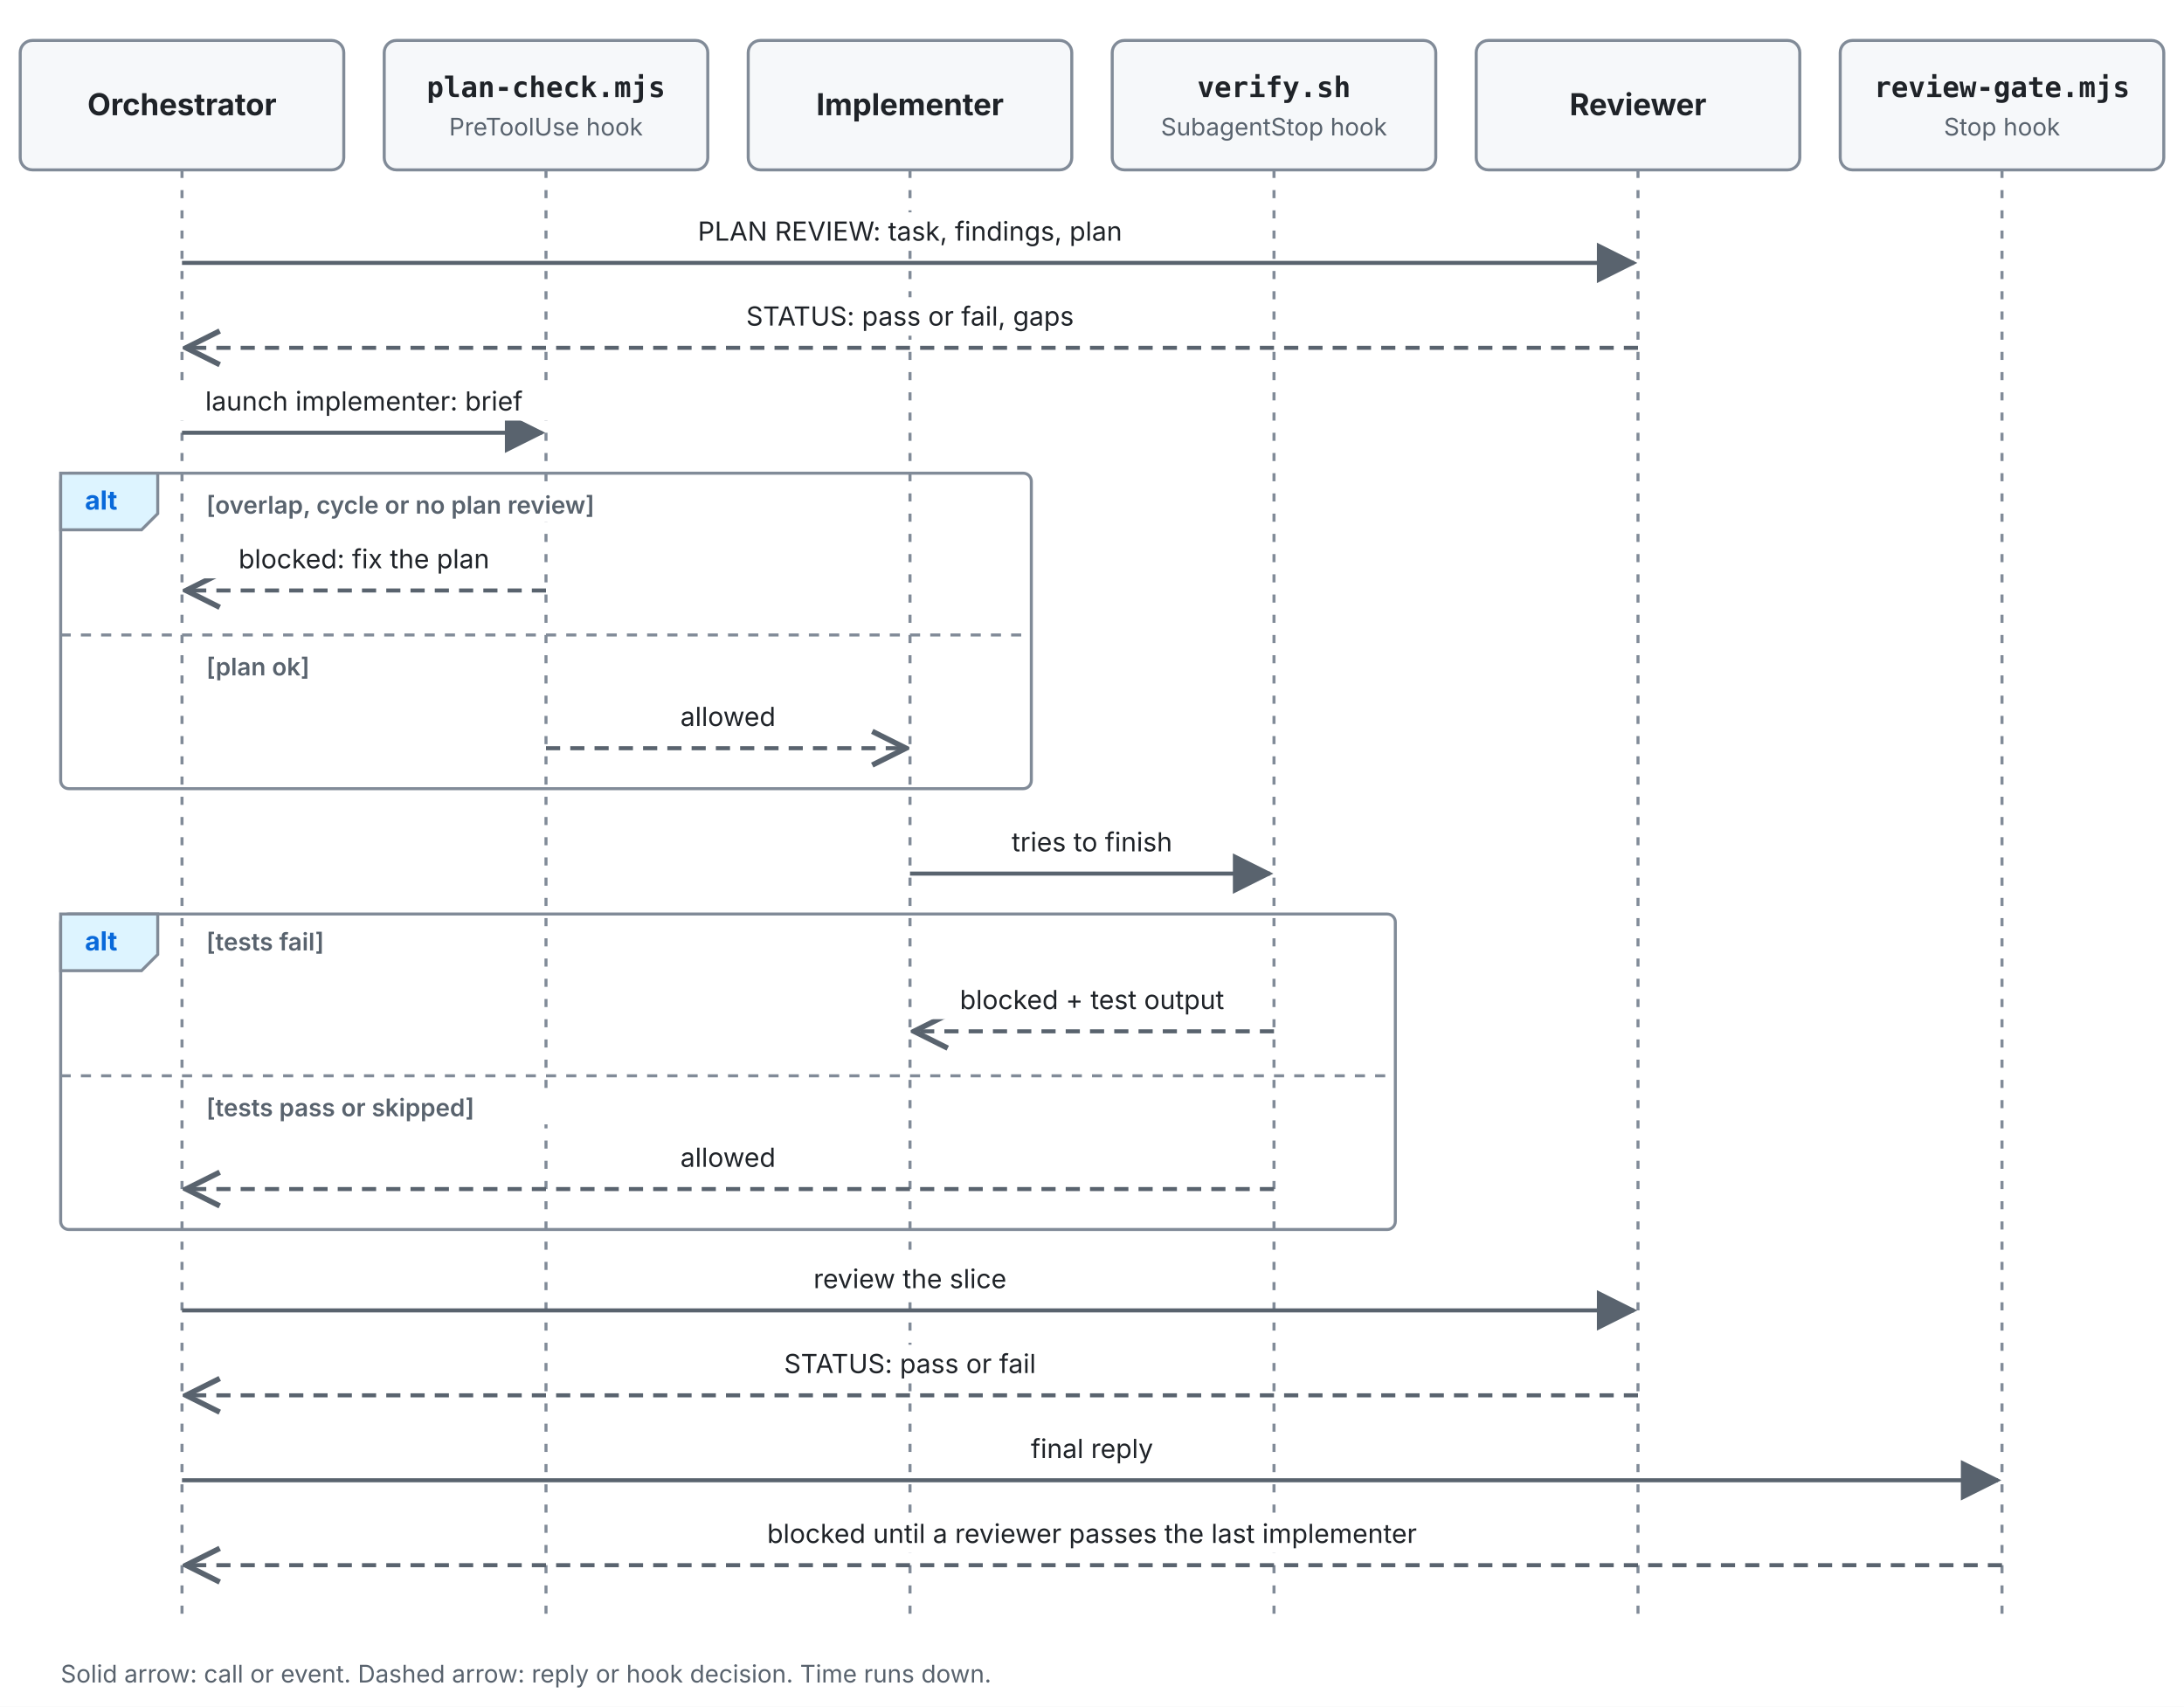
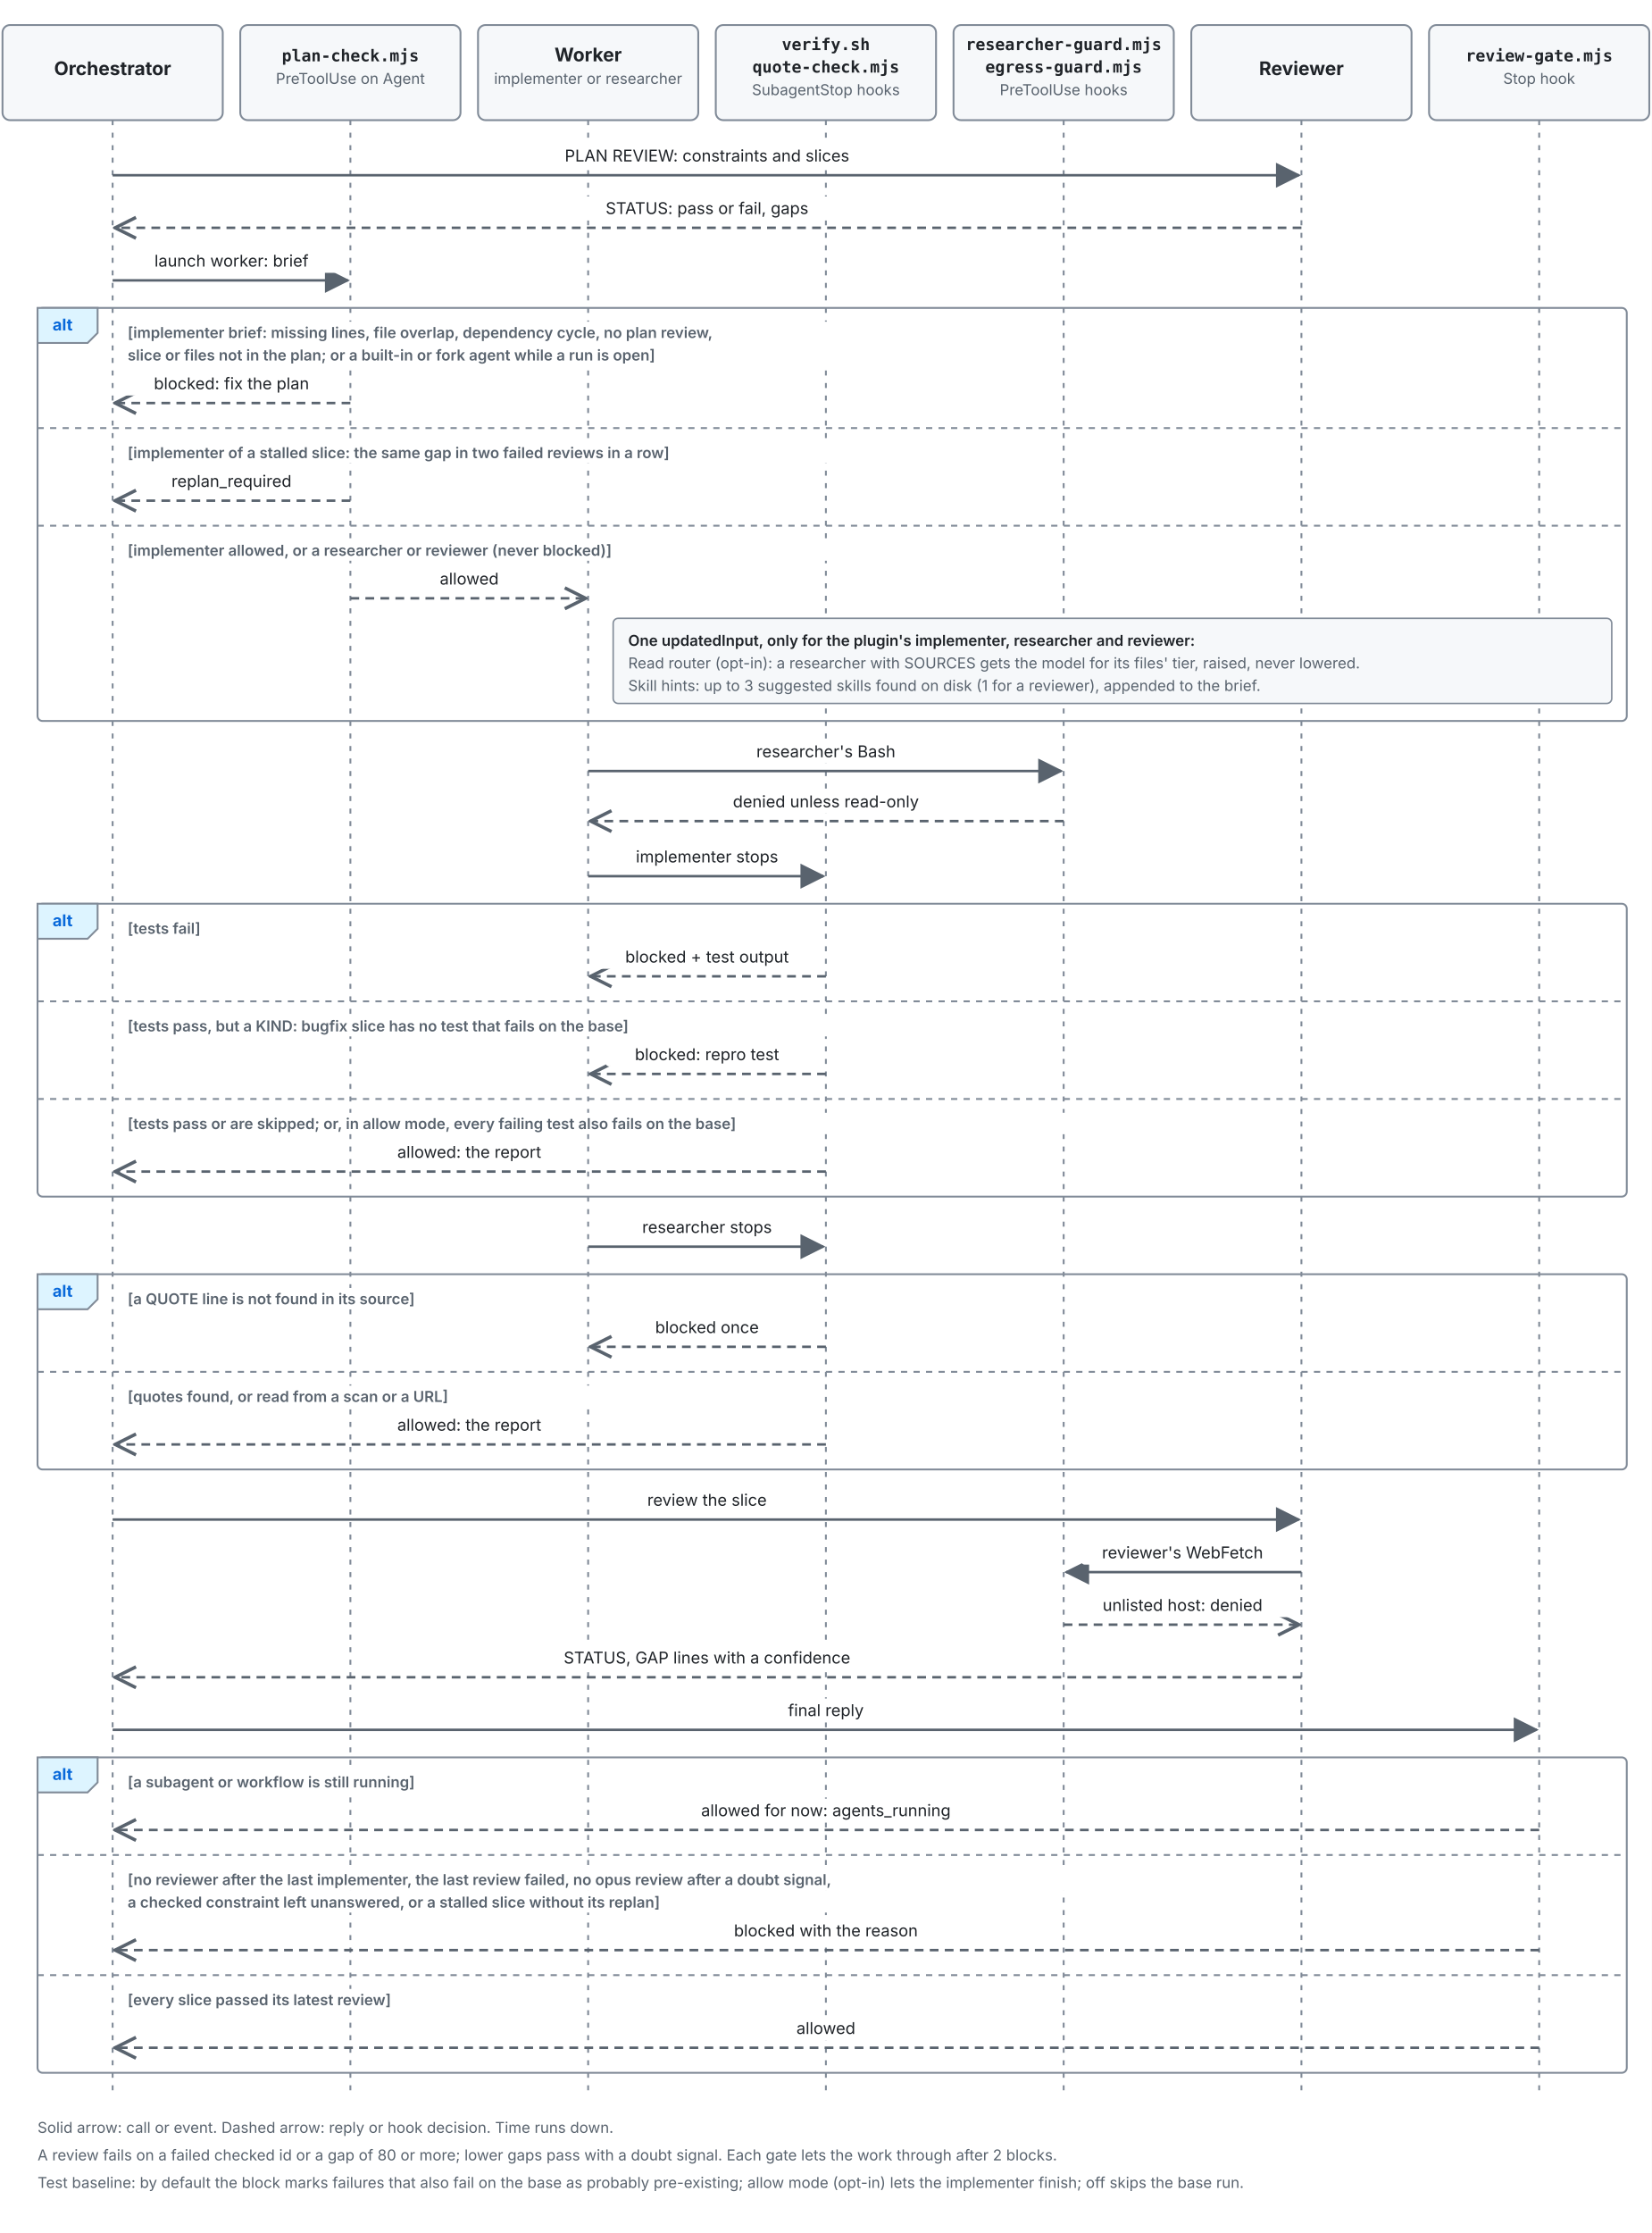
- <svg xmlns="http://www.w3.org/2000/svg" viewBox="0 0 1080 844" width="1080" height="844" role="img" aria-labelledby="gates-light-title gates-light-desc" font-family="system-ui, -apple-system, Segoe UI, sans-serif">
+ <svg xmlns="http://www.w3.org/2000/svg" viewBox="0 0 1320 1784" width="1320" height="1784" role="img" aria-labelledby="gates-light-title gates-light-desc" font-family="system-ui, -apple-system, Segoe UI, sans-serif">
  <defs>
    <marker id="gates-light-filled" viewBox="0 0 12 12" refX="11" refY="6" markerWidth="10" markerHeight="10" orient="auto">
      <path d="M0 0 L12 6 L0 12 Z" fill="#59636e" />
    </marker>
    <marker id="gates-light-open" viewBox="0 0 12 12" refX="11" refY="6" markerWidth="10" markerHeight="10" orient="auto">
      <path d="M1 1 L11 6 L1 11" fill="none" stroke="#59636e" stroke-width="1.6" />
    </marker>
  </defs>
-   <rect width="1080" height="844" fill="#ffffff" />
-   <rect x="30" y="234" width="480" height="156" rx="4" fill="none" stroke="#818b98" stroke-width="1.5" />
-   <path d="M30 234 H78 V254 L70 262 H30 Z" fill="#ddf4ff" stroke="#818b98" stroke-width="1.5" />
-   <text x="42" y="252" font-size="13" font-weight="700" fill="#0969da" text-anchor="start">alt</text>
-   <line x1="30" y1="314" x2="510" y2="314" stroke="#818b98" stroke-width="1.5" stroke-dasharray="5 5" />
-   <rect x="30" y="452" width="660" height="156" rx="4" fill="none" stroke="#818b98" stroke-width="1.5" />
-   <path d="M30 452 H78 V472 L70 480 H30 Z" fill="#ddf4ff" stroke="#818b98" stroke-width="1.5" />
-   <text x="42" y="470" font-size="13" font-weight="700" fill="#0969da" text-anchor="start">alt</text>
-   <line x1="30" y1="532" x2="690" y2="532" stroke="#818b98" stroke-width="1.5" stroke-dasharray="5 5" />
-   <line x1="90" y1="84" x2="90" y2="804" stroke="#818b98" stroke-width="1.5" stroke-dasharray="4 6" />
-   <line x1="270" y1="84" x2="270" y2="804" stroke="#818b98" stroke-width="1.5" stroke-dasharray="4 6" />
-   <line x1="450" y1="84" x2="450" y2="804" stroke="#818b98" stroke-width="1.5" stroke-dasharray="4 6" />
-   <line x1="630" y1="84" x2="630" y2="804" stroke="#818b98" stroke-width="1.5" stroke-dasharray="4 6" />
-   <line x1="810" y1="84" x2="810" y2="804" stroke="#818b98" stroke-width="1.5" stroke-dasharray="4 6" />
-   <line x1="990" y1="84" x2="990" y2="804" stroke="#818b98" stroke-width="1.5" stroke-dasharray="4 6" />
-   <rect x="10" y="20" width="160" height="64" rx="6" fill="#f6f8fa" stroke="#818b98" stroke-width="1.5" />
-   <text x="90" y="57" font-size="15" font-weight="700" fill="#1f2328" text-anchor="middle">Orchestrator</text>
-   <rect x="190" y="20" width="160" height="64" rx="6" fill="#f6f8fa" stroke="#818b98" stroke-width="1.5" />
-   <text x="270" y="48" font-size="14" font-weight="700" fill="#1f2328" text-anchor="middle" font-family="ui-monospace, SFMono-Regular, Menlo, Consolas, monospace">plan-check.mjs</text>
-   <text x="270" y="67" font-size="12" font-weight="400" fill="#59636e" text-anchor="middle">PreToolUse hook</text>
-   <rect x="370" y="20" width="160" height="64" rx="6" fill="#f6f8fa" stroke="#818b98" stroke-width="1.5" />
-   <text x="450" y="57" font-size="15" font-weight="700" fill="#1f2328" text-anchor="middle">Implementer</text>
-   <rect x="550" y="20" width="160" height="64" rx="6" fill="#f6f8fa" stroke="#818b98" stroke-width="1.5" />
-   <text x="630" y="48" font-size="14" font-weight="700" fill="#1f2328" text-anchor="middle" font-family="ui-monospace, SFMono-Regular, Menlo, Consolas, monospace">verify.sh</text>
-   <text x="630" y="67" font-size="12" font-weight="400" fill="#59636e" text-anchor="middle">SubagentStop hook</text>
-   <rect x="730" y="20" width="160" height="64" rx="6" fill="#f6f8fa" stroke="#818b98" stroke-width="1.5" />
-   <text x="810" y="57" font-size="15" font-weight="700" fill="#1f2328" text-anchor="middle">Reviewer</text>
-   <rect x="910" y="20" width="160" height="64" rx="6" fill="#f6f8fa" stroke="#818b98" stroke-width="1.5" />
-   <text x="990" y="48" font-size="14" font-weight="700" fill="#1f2328" text-anchor="middle" font-family="ui-monospace, SFMono-Regular, Menlo, Consolas, monospace">review-gate.mjs</text>
-   <text x="990" y="67" font-size="12" font-weight="400" fill="#59636e" text-anchor="middle">Stop hook</text>
-   <line x1="90" y1="130" x2="808" y2="130" stroke="#59636e" stroke-width="2" marker-end="url(#gates-light-filled)" />
-   <rect x="314.3" y="105" width="271.4" height="19" rx="3" fill="#ffffff" />
-   <text x="450.0" y="119" font-size="13" font-weight="400" fill="#1f2328" text-anchor="middle">PLAN REVIEW: task, findings, plan</text>
-   <line x1="810" y1="172" x2="92" y2="172" stroke="#59636e" stroke-width="2" marker-end="url(#gates-light-open)" stroke-dasharray="7 5" />
-   <rect x="341.6" y="147" width="216.8" height="19" rx="3" fill="#ffffff" />
-   <text x="450.0" y="161" font-size="13" font-weight="400" fill="#1f2328" text-anchor="middle">STATUS: pass or fail, gaps</text>
-   <line x1="90" y1="214" x2="268" y2="214" stroke="#59636e" stroke-width="2" marker-end="url(#gates-light-filled)" />
-   <rect x="75.5" y="189" width="209.0" height="19" rx="3" fill="#ffffff" />
-   <text x="180.0" y="203" font-size="13" font-weight="400" fill="#1f2328" text-anchor="middle">launch implementer: brief</text>
-   <rect x="98" y="241" width="308.4" height="17" rx="3" fill="#ffffff" />
-   <text x="102" y="254" font-size="12" font-weight="600" fill="#59636e" text-anchor="start">[overlap, cycle or no plan review]</text>
-   <line x1="270" y1="292" x2="92" y2="292" stroke="#59636e" stroke-width="2" marker-end="url(#gates-light-open)" stroke-dasharray="7 5" />
-   <rect x="91.1" y="267" width="177.8" height="19" rx="3" fill="#ffffff" />
-   <text x="180.0" y="281" font-size="13" font-weight="400" fill="#1f2328" text-anchor="middle">blocked: fix the plan</text>
-   <rect x="98" y="321" width="93.4" height="17" rx="3" fill="#ffffff" />
-   <text x="102" y="334" font-size="12" font-weight="600" fill="#59636e" text-anchor="start">[plan ok]</text>
-   <line x1="270" y1="370" x2="448" y2="370" stroke="#59636e" stroke-width="2" marker-end="url(#gates-light-open)" stroke-dasharray="7 5" />
-   <rect x="325.7" y="345" width="68.6" height="19" rx="3" fill="#ffffff" />
-   <text x="360.0" y="359" font-size="13" font-weight="400" fill="#1f2328" text-anchor="middle">allowed</text>
-   <line x1="450" y1="432" x2="628" y2="432" stroke="#59636e" stroke-width="2" marker-end="url(#gates-light-filled)" />
-   <rect x="474.5" y="407" width="131.0" height="19" rx="3" fill="#ffffff" />
-   <text x="540.0" y="421" font-size="13" font-weight="400" fill="#1f2328" text-anchor="middle">tries to finish</text>
-   <rect x="98" y="457" width="119.2" height="17" rx="3" fill="#ffffff" />
-   <text x="102" y="470" font-size="12" font-weight="600" fill="#59636e" text-anchor="start">[tests fail]</text>
-   <line x1="630" y1="510" x2="452" y2="510" stroke="#59636e" stroke-width="2" marker-end="url(#gates-light-open)" stroke-dasharray="7 5" />
-   <rect x="451.1" y="485" width="177.8" height="19" rx="3" fill="#ffffff" />
-   <text x="540.0" y="499" font-size="13" font-weight="400" fill="#1f2328" text-anchor="middle">blocked + test output</text>
-   <rect x="98" y="539" width="213.8" height="17" rx="3" fill="#ffffff" />
-   <text x="102" y="552" font-size="12" font-weight="600" fill="#59636e" text-anchor="start">[tests pass or skipped]</text>
-   <line x1="630" y1="588" x2="92" y2="588" stroke="#59636e" stroke-width="2" marker-end="url(#gates-light-open)" stroke-dasharray="7 5" />
-   <rect x="325.7" y="563" width="68.6" height="19" rx="3" fill="#ffffff" />
-   <text x="360.0" y="577" font-size="13" font-weight="400" fill="#1f2328" text-anchor="middle">allowed</text>
-   <line x1="90" y1="648" x2="808" y2="648" stroke="#59636e" stroke-width="2" marker-end="url(#gates-light-filled)" />
-   <rect x="380.6" y="623" width="138.8" height="19" rx="3" fill="#ffffff" />
-   <text x="450.0" y="637" font-size="13" font-weight="400" fill="#1f2328" text-anchor="middle">review the slice</text>
-   <line x1="810" y1="690" x2="92" y2="690" stroke="#59636e" stroke-width="2" marker-end="url(#gates-light-open)" stroke-dasharray="7 5" />
-   <rect x="365.0" y="665" width="170.0" height="19" rx="3" fill="#ffffff" />
-   <text x="450.0" y="679" font-size="13" font-weight="400" fill="#1f2328" text-anchor="middle">STATUS: pass or fail</text>
-   <line x1="90" y1="732" x2="988" y2="732" stroke="#59636e" stroke-width="2" marker-end="url(#gates-light-filled)" />
-   <rect x="490.1" y="707" width="99.8" height="19" rx="3" fill="#ffffff" />
-   <text x="540.0" y="721" font-size="13" font-weight="400" fill="#1f2328" text-anchor="middle">final reply</text>
-   <line x1="990" y1="774" x2="92" y2="774" stroke="#59636e" stroke-width="2" marker-end="url(#gates-light-open)" stroke-dasharray="7 5" />
-   <rect x="330.2" y="749" width="419.6" height="19" rx="3" fill="#ffffff" />
-   <text x="540.0" y="763" font-size="13" font-weight="400" fill="#1f2328" text-anchor="middle">blocked until a reviewer passes the last implementer</text>
-   <text x="30" y="832" font-size="12" font-weight="400" fill="#59636e" text-anchor="start">Solid arrow: call or event. Dashed arrow: reply or hook decision. Time runs down.</text>
+   <rect width="1320" height="1784" fill="#ffffff" />
+   <rect x="30" y="246" width="1270" height="330" rx="4" fill="none" stroke="#818b98" stroke-width="1.5" />
+   <path d="M30 246 H78 V266 L70 274 H30 Z" fill="#ddf4ff" stroke="#818b98" stroke-width="1.5" />
+   <text x="42" y="264" font-size="13" font-weight="700" fill="#0969da" text-anchor="start">alt</text>
+   <line x1="30" y1="342" x2="1300" y2="342" stroke="#818b98" stroke-width="1.5" stroke-dasharray="5 5" />
+   <line x1="30" y1="420" x2="1300" y2="420" stroke="#818b98" stroke-width="1.5" stroke-dasharray="5 5" />
+   <rect x="30" y="722" width="1270" height="234" rx="4" fill="none" stroke="#818b98" stroke-width="1.5" />
+   <path d="M30 722 H78 V742 L70 750 H30 Z" fill="#ddf4ff" stroke="#818b98" stroke-width="1.5" />
+   <text x="42" y="740" font-size="13" font-weight="700" fill="#0969da" text-anchor="start">alt</text>
+   <line x1="30" y1="800" x2="1300" y2="800" stroke="#818b98" stroke-width="1.5" stroke-dasharray="5 5" />
+   <line x1="30" y1="878" x2="1300" y2="878" stroke="#818b98" stroke-width="1.5" stroke-dasharray="5 5" />
+   <rect x="30" y="1018" width="1270" height="156" rx="4" fill="none" stroke="#818b98" stroke-width="1.5" />
+   <path d="M30 1018 H78 V1038 L70 1046 H30 Z" fill="#ddf4ff" stroke="#818b98" stroke-width="1.5" />
+   <text x="42" y="1036" font-size="13" font-weight="700" fill="#0969da" text-anchor="start">alt</text>
+   <line x1="30" y1="1096" x2="1300" y2="1096" stroke="#818b98" stroke-width="1.5" stroke-dasharray="5 5" />
+   <rect x="30" y="1404" width="1270" height="252" rx="4" fill="none" stroke="#818b98" stroke-width="1.5" />
+   <path d="M30 1404 H78 V1424 L70 1432 H30 Z" fill="#ddf4ff" stroke="#818b98" stroke-width="1.5" />
+   <text x="42" y="1422" font-size="13" font-weight="700" fill="#0969da" text-anchor="start">alt</text>
+   <line x1="30" y1="1482" x2="1300" y2="1482" stroke="#818b98" stroke-width="1.5" stroke-dasharray="5 5" />
+   <line x1="30" y1="1578" x2="1300" y2="1578" stroke="#818b98" stroke-width="1.5" stroke-dasharray="5 5" />
+   <line x1="90" y1="96" x2="90" y2="1676" stroke="#818b98" stroke-width="1.5" stroke-dasharray="4 6" />
+   <line x1="280" y1="96" x2="280" y2="1676" stroke="#818b98" stroke-width="1.5" stroke-dasharray="4 6" />
+   <line x1="470" y1="96" x2="470" y2="1676" stroke="#818b98" stroke-width="1.5" stroke-dasharray="4 6" />
+   <line x1="660" y1="96" x2="660" y2="1676" stroke="#818b98" stroke-width="1.5" stroke-dasharray="4 6" />
+   <line x1="850" y1="96" x2="850" y2="1676" stroke="#818b98" stroke-width="1.5" stroke-dasharray="4 6" />
+   <line x1="1040" y1="96" x2="1040" y2="1676" stroke="#818b98" stroke-width="1.5" stroke-dasharray="4 6" />
+   <line x1="1230" y1="96" x2="1230" y2="1676" stroke="#818b98" stroke-width="1.5" stroke-dasharray="4 6" />
+   <rect x="2" y="20" width="176" height="76" rx="6" fill="#f6f8fa" stroke="#818b98" stroke-width="1.5" />
+   <text x="90" y="60" font-size="15" font-weight="700" fill="#1f2328" text-anchor="middle">Orchestrator</text>
+   <rect x="192" y="20" width="176" height="76" rx="6" fill="#f6f8fa" stroke="#818b98" stroke-width="1.5" />
+   <text x="280" y="49" font-size="13" font-weight="700" fill="#1f2328" text-anchor="middle" font-family="ui-monospace, SFMono-Regular, Menlo, Consolas, monospace">plan-check.mjs</text>
+   <text x="280" y="67" font-size="12" font-weight="400" fill="#59636e" text-anchor="middle">PreToolUse on Agent</text>
+   <rect x="382" y="20" width="176" height="76" rx="6" fill="#f6f8fa" stroke="#818b98" stroke-width="1.5" />
+   <text x="470" y="49" font-size="15" font-weight="700" fill="#1f2328" text-anchor="middle">Worker</text>
+   <text x="470" y="67" font-size="12" font-weight="400" fill="#59636e" text-anchor="middle">implementer or researcher</text>
+   <rect x="572" y="20" width="176" height="76" rx="6" fill="#f6f8fa" stroke="#818b98" stroke-width="1.5" />
+   <text x="660" y="40" font-size="13" font-weight="700" fill="#1f2328" text-anchor="middle" font-family="ui-monospace, SFMono-Regular, Menlo, Consolas, monospace">verify.sh</text>
+   <text x="660" y="58" font-size="13" font-weight="700" fill="#1f2328" text-anchor="middle" font-family="ui-monospace, SFMono-Regular, Menlo, Consolas, monospace">quote-check.mjs</text>
+   <text x="660" y="76" font-size="12" font-weight="400" fill="#59636e" text-anchor="middle">SubagentStop hooks</text>
+   <rect x="762" y="20" width="176" height="76" rx="6" fill="#f6f8fa" stroke="#818b98" stroke-width="1.5" />
+   <text x="850" y="40" font-size="13" font-weight="700" fill="#1f2328" text-anchor="middle" font-family="ui-monospace, SFMono-Regular, Menlo, Consolas, monospace">researcher-guard.mjs</text>
+   <text x="850" y="58" font-size="13" font-weight="700" fill="#1f2328" text-anchor="middle" font-family="ui-monospace, SFMono-Regular, Menlo, Consolas, monospace">egress-guard.mjs</text>
+   <text x="850" y="76" font-size="12" font-weight="400" fill="#59636e" text-anchor="middle">PreToolUse hooks</text>
+   <rect x="952" y="20" width="176" height="76" rx="6" fill="#f6f8fa" stroke="#818b98" stroke-width="1.5" />
+   <text x="1040" y="60" font-size="15" font-weight="700" fill="#1f2328" text-anchor="middle">Reviewer</text>
+   <rect x="1142" y="20" width="176" height="76" rx="6" fill="#f6f8fa" stroke="#818b98" stroke-width="1.5" />
+   <text x="1230" y="49" font-size="13" font-weight="700" fill="#1f2328" text-anchor="middle" font-family="ui-monospace, SFMono-Regular, Menlo, Consolas, monospace">review-gate.mjs</text>
+   <text x="1230" y="67" font-size="12" font-weight="400" fill="#59636e" text-anchor="middle">Stop hook</text>
+   <line x1="90" y1="140" x2="1038" y2="140" stroke="#59636e" stroke-width="2" marker-end="url(#gates-light-filled)" />
+   <rect x="421.5" y="115" width="287.0" height="19" rx="3" fill="#ffffff" />
+   <text x="565.0" y="129" font-size="13" font-weight="400" fill="#1f2328" text-anchor="middle">PLAN REVIEW: constraints and slices</text>
+   <line x1="1040" y1="182" x2="92" y2="182" stroke="#59636e" stroke-width="2" marker-end="url(#gates-light-open)" stroke-dasharray="7 5" />
+   <rect x="456.6" y="157" width="216.8" height="19" rx="3" fill="#ffffff" />
+   <text x="565.0" y="171" font-size="13" font-weight="400" fill="#1f2328" text-anchor="middle">STATUS: pass or fail, gaps</text>
+   <line x1="90" y1="224" x2="278" y2="224" stroke="#59636e" stroke-width="2" marker-end="url(#gates-light-filled)" />
+   <rect x="100.0" y="199" width="170.0" height="19" rx="3" fill="#ffffff" />
+   <text x="185.0" y="213" font-size="13" font-weight="400" fill="#1f2328" text-anchor="middle">launch worker: brief</text>
+   <rect x="98" y="257" width="721.2" height="17" rx="3" fill="#ffffff" />
+   <text x="102" y="270" font-size="12" font-weight="600" fill="#59636e" text-anchor="start">[implementer brief: missing lines, file overlap, dependency cycle, no plan review,</text>
+   <rect x="98" y="275" width="712.6" height="17" rx="3" fill="#ffffff" />
+   <text x="102" y="288" font-size="12" font-weight="600" fill="#59636e" text-anchor="start"> slice or files not in the plan; or a built-in or fork agent while a run is open]</text>
+   <line x1="280" y1="322" x2="92" y2="322" stroke="#59636e" stroke-width="2" marker-end="url(#gates-light-open)" stroke-dasharray="7 5" />
+   <rect x="96.1" y="297" width="177.8" height="19" rx="3" fill="#ffffff" />
+   <text x="185.0" y="311" font-size="13" font-weight="400" fill="#1f2328" text-anchor="middle">blocked: fix the plan</text>
+   <rect x="98" y="353" width="678.2" height="17" rx="3" fill="#ffffff" />
+   <text x="102" y="366" font-size="12" font-weight="600" fill="#59636e" text-anchor="start">[implementer of a stalled slice: the same gap in two failed reviews in a row]</text>
+   <line x1="280" y1="400" x2="92" y2="400" stroke="#59636e" stroke-width="2" marker-end="url(#gates-light-open)" stroke-dasharray="7 5" />
+   <rect x="119.5" y="375" width="131.0" height="19" rx="3" fill="#ffffff" />
+   <text x="185.0" y="389" font-size="13" font-weight="400" fill="#1f2328" text-anchor="middle">replan_required</text>
+   <rect x="98" y="431" width="583.6" height="17" rx="3" fill="#ffffff" />
+   <text x="102" y="444" font-size="12" font-weight="600" fill="#59636e" text-anchor="start">[implementer allowed, or a researcher or reviewer (never blocked)]</text>
+   <line x1="280" y1="478" x2="468" y2="478" stroke="#59636e" stroke-width="2" marker-end="url(#gates-light-open)" stroke-dasharray="7 5" />
+   <rect x="340.7" y="453" width="68.6" height="19" rx="3" fill="#ffffff" />
+   <text x="375.0" y="467" font-size="13" font-weight="400" fill="#1f2328" text-anchor="middle">allowed</text>
+   <rect x="490" y="494" width="798" height="68" rx="4" fill="#f6f8fa" stroke="#818b98" stroke-width="1.2" />
+   <text x="502" y="516" font-size="12" font-weight="600" fill="#1f2328" text-anchor="start">One updatedInput, only for the plugin's implementer, researcher and reviewer:</text>
+   <text x="502" y="534" font-size="12" font-weight="400" fill="#59636e" text-anchor="start">Read router (opt-in): a researcher with SOURCES gets the model for its files' tier, raised, never lowered.</text>
+   <text x="502" y="552" font-size="12" font-weight="400" fill="#59636e" text-anchor="start">Skill hints: up to 3 suggested skills found on disk (1 for a reviewer), appended to the brief.</text>
+   <line x1="470" y1="616" x2="848" y2="616" stroke="#59636e" stroke-width="2" marker-end="url(#gates-light-filled)" />
+   <rect x="586.7" y="591" width="146.6" height="19" rx="3" fill="#ffffff" />
+   <text x="660.0" y="605" font-size="13" font-weight="400" fill="#1f2328" text-anchor="middle">researcher's Bash</text>
+   <line x1="850" y1="656" x2="472" y2="656" stroke="#59636e" stroke-width="2" marker-end="url(#gates-light-open)" stroke-dasharray="7 5" />
+   <rect x="563.3" y="631" width="193.4" height="19" rx="3" fill="#ffffff" />
+   <text x="660.0" y="645" font-size="13" font-weight="400" fill="#1f2328" text-anchor="middle">denied unless read-only</text>
+   <line x1="470" y1="700" x2="658" y2="700" stroke="#59636e" stroke-width="2" marker-end="url(#gates-light-filled)" />
+   <rect x="491.7" y="675" width="146.6" height="19" rx="3" fill="#ffffff" />
+   <text x="565.0" y="689" font-size="13" font-weight="400" fill="#1f2328" text-anchor="middle">implementer stops</text>
+   <rect x="98" y="733" width="119.2" height="17" rx="3" fill="#ffffff" />
+   <text x="102" y="746" font-size="12" font-weight="600" fill="#59636e" text-anchor="start">[tests fail]</text>
+   <line x1="660" y1="780" x2="472" y2="780" stroke="#59636e" stroke-width="2" marker-end="url(#gates-light-open)" stroke-dasharray="7 5" />
+   <rect x="476.1" y="755" width="177.8" height="19" rx="3" fill="#ffffff" />
+   <text x="565.0" y="769" font-size="13" font-weight="400" fill="#1f2328" text-anchor="middle">blocked + test output</text>
+   <rect x="98" y="811" width="643.8" height="17" rx="3" fill="#ffffff" />
+   <text x="102" y="824" font-size="12" font-weight="600" fill="#59636e" text-anchor="start">[tests pass, but a KIND: bugfix slice has no test that fails on the base]</text>
+   <line x1="660" y1="858" x2="472" y2="858" stroke="#59636e" stroke-width="2" marker-end="url(#gates-light-open)" stroke-dasharray="7 5" />
+   <rect x="483.9" y="833" width="162.2" height="19" rx="3" fill="#ffffff" />
+   <text x="565.0" y="847" font-size="13" font-weight="400" fill="#1f2328" text-anchor="middle">blocked: repro test</text>
+   <rect x="98" y="889" width="781.4" height="17" rx="3" fill="#ffffff" />
+   <text x="102" y="902" font-size="12" font-weight="600" fill="#59636e" text-anchor="start">[tests pass or are skipped; or, in allow mode, every failing test also fails on the base]</text>
+   <line x1="660" y1="936" x2="92" y2="936" stroke="#59636e" stroke-width="2" marker-end="url(#gates-light-open)" stroke-dasharray="7 5" />
+   <rect x="293.9" y="911" width="162.2" height="19" rx="3" fill="#ffffff" />
+   <text x="375.0" y="925" font-size="13" font-weight="400" fill="#1f2328" text-anchor="middle">allowed: the report</text>
+   <line x1="470" y1="996" x2="658" y2="996" stroke="#59636e" stroke-width="2" marker-end="url(#gates-light-filled)" />
+   <rect x="495.6" y="971" width="138.8" height="19" rx="3" fill="#ffffff" />
+   <text x="565.0" y="985" font-size="13" font-weight="400" fill="#1f2328" text-anchor="middle">researcher stops</text>
+   <rect x="98" y="1029" width="368.6" height="17" rx="3" fill="#ffffff" />
+   <text x="102" y="1042" font-size="12" font-weight="600" fill="#59636e" text-anchor="start">[a QUOTE line is not found in its source]</text>
+   <line x1="660" y1="1076" x2="472" y2="1076" stroke="#59636e" stroke-width="2" marker-end="url(#gates-light-open)" stroke-dasharray="7 5" />
+   <rect x="511.2" y="1051" width="107.6" height="19" rx="3" fill="#ffffff" />
+   <text x="565.0" y="1065" font-size="13" font-weight="400" fill="#1f2328" text-anchor="middle">blocked once</text>
+   <rect x="98" y="1107" width="394.4" height="17" rx="3" fill="#ffffff" />
+   <text x="102" y="1120" font-size="12" font-weight="600" fill="#59636e" text-anchor="start">[quotes found, or read from a scan or a URL]</text>
+   <line x1="660" y1="1154" x2="92" y2="1154" stroke="#59636e" stroke-width="2" marker-end="url(#gates-light-open)" stroke-dasharray="7 5" />
+   <rect x="293.9" y="1129" width="162.2" height="19" rx="3" fill="#ffffff" />
+   <text x="375.0" y="1143" font-size="13" font-weight="400" fill="#1f2328" text-anchor="middle">allowed: the report</text>
+   <line x1="90" y1="1214" x2="1038" y2="1214" stroke="#59636e" stroke-width="2" marker-end="url(#gates-light-filled)" />
+   <rect x="495.6" y="1189" width="138.8" height="19" rx="3" fill="#ffffff" />
+   <text x="565.0" y="1203" font-size="13" font-weight="400" fill="#1f2328" text-anchor="middle">review the slice</text>
+   <line x1="1040" y1="1256" x2="852" y2="1256" stroke="#59636e" stroke-width="2" marker-end="url(#gates-light-filled)" />
+   <rect x="863.9" y="1231" width="162.2" height="19" rx="3" fill="#ffffff" />
+   <text x="945.0" y="1245" font-size="13" font-weight="400" fill="#1f2328" text-anchor="middle">reviewer's WebFetch</text>
+   <line x1="850" y1="1298" x2="1038" y2="1298" stroke="#59636e" stroke-width="2" marker-end="url(#gates-light-open)" stroke-dasharray="7 5" />
+   <rect x="856.1" y="1273" width="177.8" height="19" rx="3" fill="#ffffff" />
+   <text x="945.0" y="1287" font-size="13" font-weight="400" fill="#1f2328" text-anchor="middle">unlisted host: denied</text>
+   <line x1="1040" y1="1340" x2="92" y2="1340" stroke="#59636e" stroke-width="2" marker-end="url(#gates-light-open)" stroke-dasharray="7 5" />
+   <rect x="421.5" y="1315" width="287.0" height="19" rx="3" fill="#ffffff" />
+   <text x="565.0" y="1329" font-size="13" font-weight="400" fill="#1f2328" text-anchor="middle">STATUS, GAP lines with a confidence</text>
+   <line x1="90" y1="1382" x2="1228" y2="1382" stroke="#59636e" stroke-width="2" marker-end="url(#gates-light-filled)" />
+   <rect x="610.1" y="1357" width="99.8" height="19" rx="3" fill="#ffffff" />
+   <text x="660.0" y="1371" font-size="13" font-weight="400" fill="#1f2328" text-anchor="middle">final reply</text>
+   <rect x="98" y="1415" width="368.6" height="17" rx="3" fill="#ffffff" />
+   <text x="102" y="1428" font-size="12" font-weight="600" fill="#59636e" text-anchor="start">[a subagent or workflow is still running]</text>
+   <line x1="1230" y1="1462" x2="92" y2="1462" stroke="#59636e" stroke-width="2" marker-end="url(#gates-light-open)" stroke-dasharray="7 5" />
+   <rect x="532.1" y="1437" width="255.8" height="19" rx="3" fill="#ffffff" />
+   <text x="660.0" y="1451" font-size="13" font-weight="400" fill="#1f2328" text-anchor="middle">allowed for now: agents_running</text>
+   <rect x="98" y="1493" width="884.6" height="17" rx="3" fill="#ffffff" />
+   <text x="102" y="1506" font-size="12" font-weight="600" fill="#59636e" text-anchor="start">[no reviewer after the last implementer, the last review failed, no opus review after a doubt signal,</text>
+   <rect x="98" y="1511" width="678.2" height="17" rx="3" fill="#ffffff" />
+   <text x="102" y="1524" font-size="12" font-weight="600" fill="#59636e" text-anchor="start"> a checked constraint left unanswered, or a stalled slice without its replan]</text>
+   <line x1="1230" y1="1558" x2="92" y2="1558" stroke="#59636e" stroke-width="2" marker-end="url(#gates-light-open)" stroke-dasharray="7 5" />
+   <rect x="563.3" y="1533" width="193.4" height="19" rx="3" fill="#ffffff" />
+   <text x="660.0" y="1547" font-size="13" font-weight="400" fill="#1f2328" text-anchor="middle">blocked with the reason</text>
+   <rect x="98" y="1589" width="342.8" height="17" rx="3" fill="#ffffff" />
+   <text x="102" y="1602" font-size="12" font-weight="600" fill="#59636e" text-anchor="start">[every slice passed its latest review]</text>
+   <line x1="1230" y1="1636" x2="92" y2="1636" stroke="#59636e" stroke-width="2" marker-end="url(#gates-light-open)" stroke-dasharray="7 5" />
+   <rect x="625.7" y="1611" width="68.6" height="19" rx="3" fill="#ffffff" />
+   <text x="660.0" y="1625" font-size="13" font-weight="400" fill="#1f2328" text-anchor="middle">allowed</text>
+   <text x="30" y="1704" font-size="12" font-weight="400" fill="#59636e" text-anchor="start">Solid arrow: call or event. Dashed arrow: reply or hook decision. Time runs down.</text>
+   <text x="30" y="1726" font-size="12" font-weight="400" fill="#59636e" text-anchor="start">A review fails on a failed checked id or a gap of 80 or more; lower gaps pass with a doubt signal. Each gate lets the work through after 2 blocks.</text>
+   <text x="30" y="1748" font-size="12" font-weight="400" fill="#59636e" text-anchor="start">Test baseline: by default the block marks failures that also fail on the base as probably pre-existing; allow mode (opt-in) lets the implementer finish; off skips the base run.</text>
</svg>
